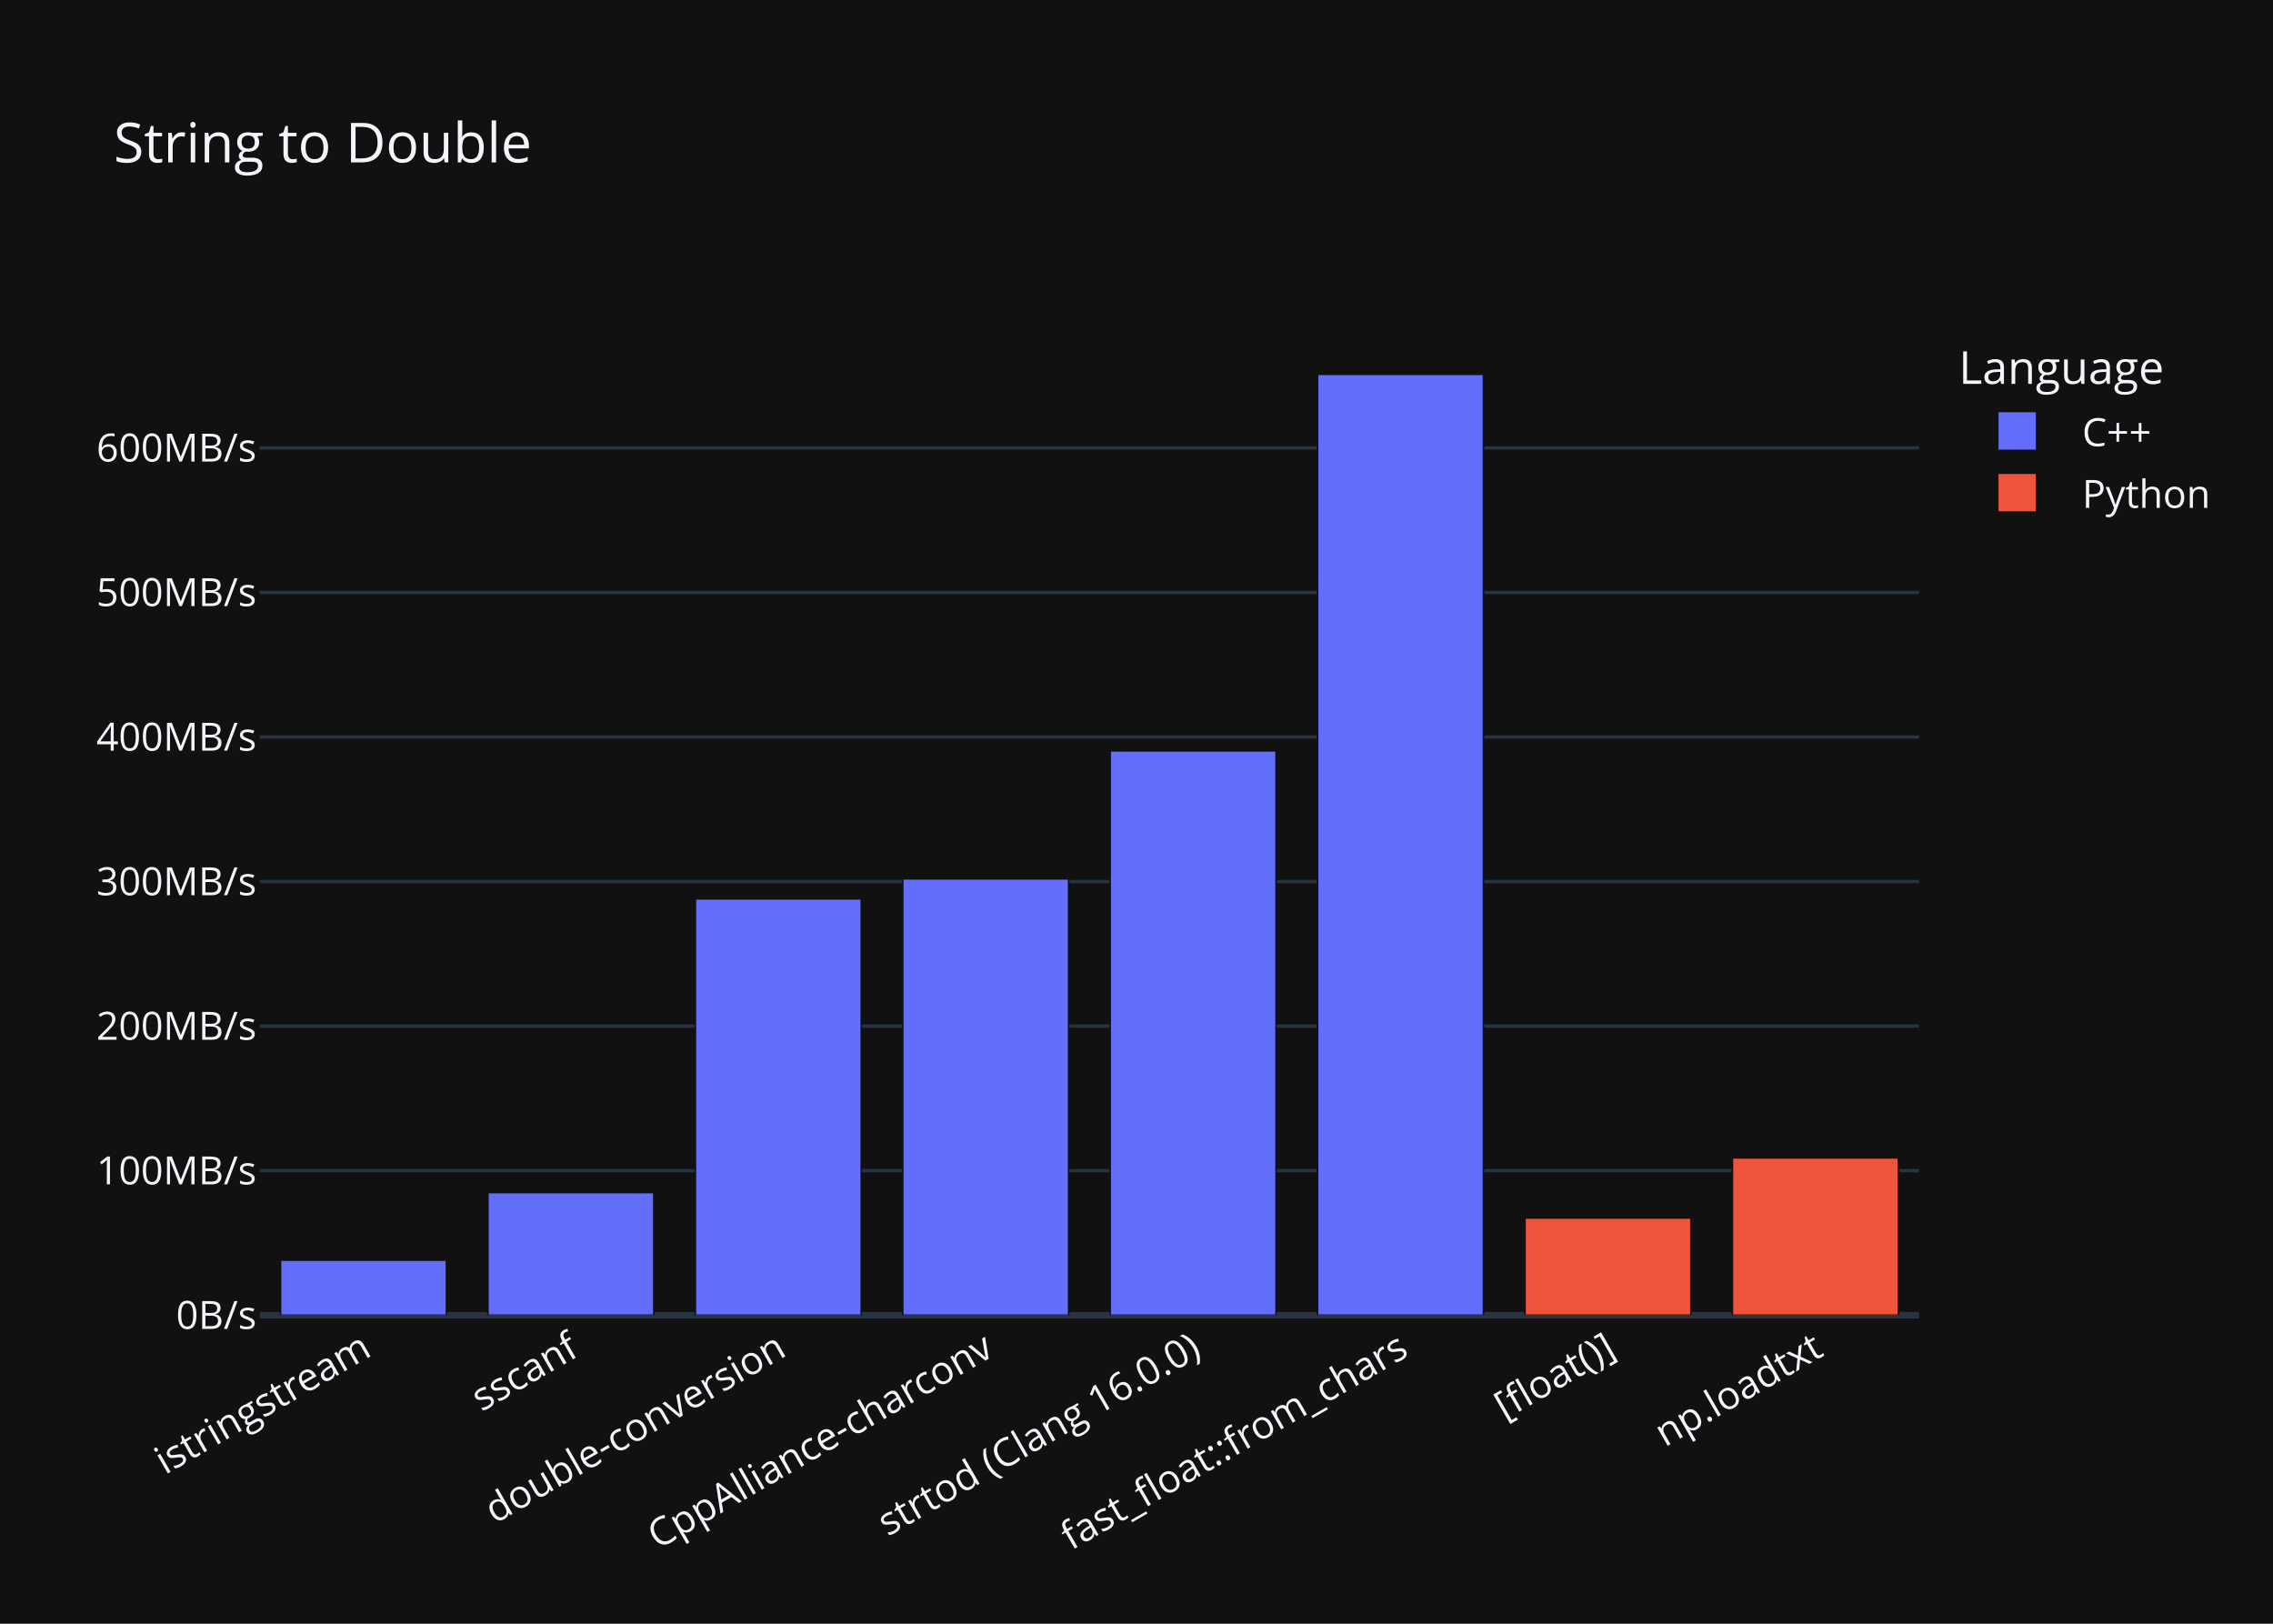
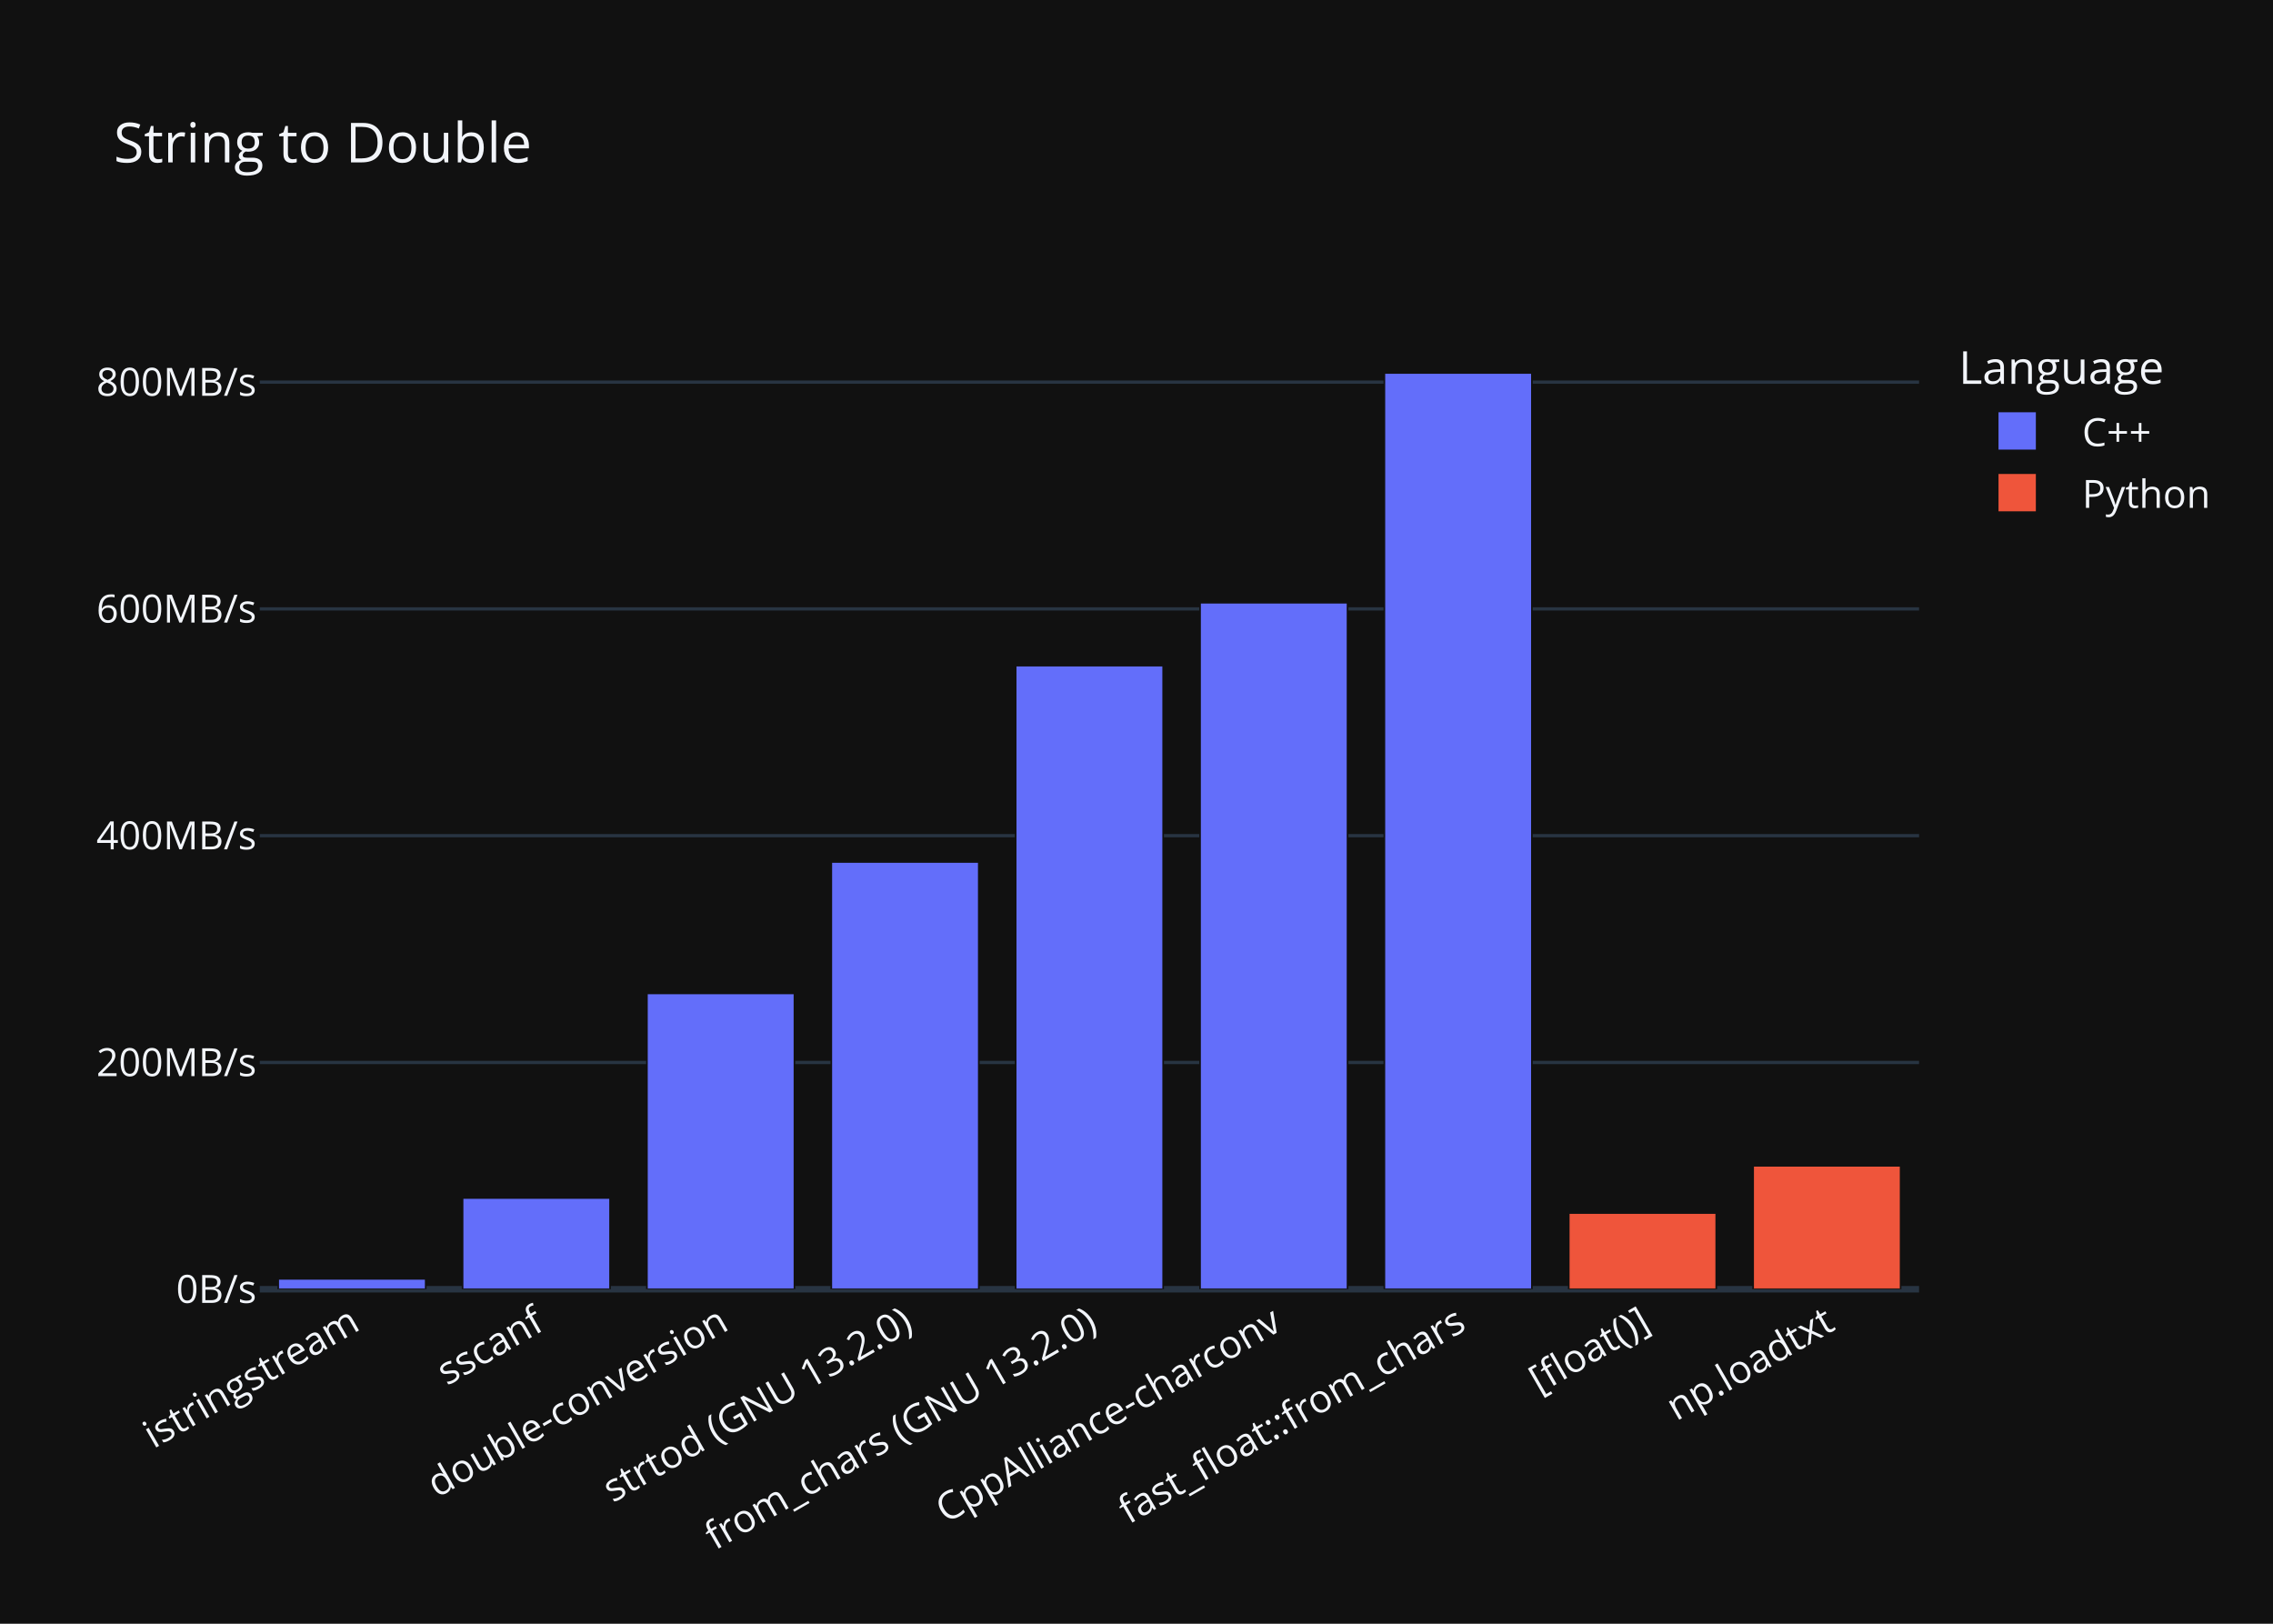
<svg xmlns="http://www.w3.org/2000/svg" class="main-svg" width="700" height="500" style="" viewBox="0 0 700 500">
  <rect x="0" y="0" width="700" height="500" style="fill: rgb(17, 17, 17); fill-opacity: 1;" />
-   <defs id="defs-a991a0">
+   <defs id="defs-856d02">
    <g class="clips">
-       <clipPath id="clipa991a0xyplot" class="plotclip">
-         <rect width="511" height="305" />
-       </clipPath>
-       <clipPath class="axesclip" id="clipa991a0x">
+       <clipPath id="clip856d02xyplot" class="plotclip">
+         <rect width="511" height="297" />
+       </clipPath>
+       <clipPath class="axesclip" id="clip856d02x">
        <rect x="80" y="0" width="511" height="500" />
      </clipPath>
-       <clipPath class="axesclip" id="clipa991a0y">
-         <rect x="0" y="100" width="700" height="305" />
-       </clipPath>
-       <clipPath class="axesclip" id="clipa991a0xy">
-         <rect x="80" y="100" width="511" height="305" />
+       <clipPath class="axesclip" id="clip856d02y">
+         <rect x="0" y="100" width="700" height="297" />
+       </clipPath>
+       <clipPath class="axesclip" id="clip856d02xy">
+         <rect x="80" y="100" width="511" height="297" />
      </clipPath>
    </g>
    <g class="gradients" />
    <g class="patterns" />
  </defs>
  <g class="bglayer" />
  <g class="layer-below">
    <g class="imagelayer" />
    <g class="shapelayer" />
  </g>
  <g class="cartesianlayer">
    <g class="subplot xy">
      <g class="layer-subplot">
        <g class="shapelayer" />
        <g class="imagelayer" />
      </g>
      <g class="minor-gridlayer">
        <g class="x" />
        <g class="y" />
      </g>
      <g class="gridlayer">
        <g class="x" />
        <g class="y">
-           <path class="ygrid crisp" transform="translate(0,360.49)" d="M80,0h511" style="stroke: rgb(40, 52, 66); stroke-opacity: 1; stroke-width: 1px;" />
-           <path class="ygrid crisp" transform="translate(0,315.97)" d="M80,0h511" style="stroke: rgb(40, 52, 66); stroke-opacity: 1; stroke-width: 1px;" />
-           <path class="ygrid crisp" transform="translate(0,271.46)" d="M80,0h511" style="stroke: rgb(40, 52, 66); stroke-opacity: 1; stroke-width: 1px;" />
-           <path class="ygrid crisp" transform="translate(0,226.95)" d="M80,0h511" style="stroke: rgb(40, 52, 66); stroke-opacity: 1; stroke-width: 1px;" />
-           <path class="ygrid crisp" transform="translate(0,182.43)" d="M80,0h511" style="stroke: rgb(40, 52, 66); stroke-opacity: 1; stroke-width: 1px;" />
-           <path class="ygrid crisp" transform="translate(0,137.92)" d="M80,0h511" style="stroke: rgb(40, 52, 66); stroke-opacity: 1; stroke-width: 1px;" />
+           <path class="ygrid crisp" transform="translate(0,327.17)" d="M80,0h511" style="stroke: rgb(40, 52, 66); stroke-opacity: 1; stroke-width: 1px;" />
+           <path class="ygrid crisp" transform="translate(0,257.33)" d="M80,0h511" style="stroke: rgb(40, 52, 66); stroke-opacity: 1; stroke-width: 1px;" />
+           <path class="ygrid crisp" transform="translate(0,187.5)" d="M80,0h511" style="stroke: rgb(40, 52, 66); stroke-opacity: 1; stroke-width: 1px;" />
+           <path class="ygrid crisp" transform="translate(0,117.67)" d="M80,0h511" style="stroke: rgb(40, 52, 66); stroke-opacity: 1; stroke-width: 1px;" />
        </g>
      </g>
      <g class="zerolinelayer">
-         <path class="yzl zl crisp" transform="translate(0,405)" d="M80,0h511" style="stroke: rgb(40, 52, 66); stroke-opacity: 1; stroke-width: 2px;" />
+         <path class="yzl zl crisp" transform="translate(0,397)" d="M80,0h511" style="stroke: rgb(40, 52, 66); stroke-opacity: 1; stroke-width: 2px;" />
      </g>
      <path class="xlines-below" />
      <path class="ylines-below" />
      <g class="overlines-below" />
      <g class="xaxislayer-below" />
      <g class="yaxislayer-below" />
      <g class="overaxes-below" />
-       <g class="plot" transform="translate(80,100)" clip-path="url(#clipa991a0xyplot)">
+       <g class="plot" transform="translate(80,100)" clip-path="url(#clip856d02xyplot)">
        <g class="barlayer mlayer">
          <g class="trace bars" style="opacity: 1;">
            <g class="points">
              <g class="point">
-                 <path d="M6.39,305V288.03H57.49V305Z" style="vector-effect: non-scaling-stroke; opacity: 1; stroke-width: 0.5px; fill: rgb(99, 110, 250); fill-opacity: 1; stroke: rgb(17, 17, 17); stroke-opacity: 1;" />
-               </g>
-               <g class="point">
-                 <path d="M70.26,305V267.23H121.36V305Z" style="vector-effect: non-scaling-stroke; opacity: 1; stroke-width: 0.5px; fill: rgb(99, 110, 250); fill-opacity: 1; stroke: rgb(17, 17, 17); stroke-opacity: 1;" />
-               </g>
-               <g class="point">
-                 <path d="M134.14,305V176.79H185.24V305Z" style="vector-effect: non-scaling-stroke; opacity: 1; stroke-width: 0.5px; fill: rgb(99, 110, 250); fill-opacity: 1; stroke: rgb(17, 17, 17); stroke-opacity: 1;" />
-               </g>
-               <g class="point">
-                 <path d="M198.01,305V170.63H249.11V305Z" style="vector-effect: non-scaling-stroke; opacity: 1; stroke-width: 0.5px; fill: rgb(99, 110, 250); fill-opacity: 1; stroke: rgb(17, 17, 17); stroke-opacity: 1;" />
-               </g>
-               <g class="point">
-                 <path d="M261.89,305V131.2H312.99V305Z" style="vector-effect: non-scaling-stroke; opacity: 1; stroke-width: 0.5px; fill: rgb(99, 110, 250); fill-opacity: 1; stroke: rgb(17, 17, 17); stroke-opacity: 1;" />
-               </g>
-               <g class="point">
-                 <path d="M325.76,305V15.25H376.86V305Z" style="vector-effect: non-scaling-stroke; opacity: 1; stroke-width: 0.5px; fill: rgb(99, 110, 250); fill-opacity: 1; stroke: rgb(17, 17, 17); stroke-opacity: 1;" />
+                 <path d="M5.68,297V293.8H51.1V297Z" style="vector-effect: non-scaling-stroke; opacity: 1; stroke-width: 0.5px; fill: rgb(99, 110, 250); fill-opacity: 1; stroke: rgb(17, 17, 17); stroke-opacity: 1;" />
+               </g>
+               <g class="point">
+                 <path d="M62.46,297V268.9H107.88V297Z" style="vector-effect: non-scaling-stroke; opacity: 1; stroke-width: 0.5px; fill: rgb(99, 110, 250); fill-opacity: 1; stroke: rgb(17, 17, 17); stroke-opacity: 1;" />
+               </g>
+               <g class="point">
+                 <path d="M119.23,297V205.91H164.66V297Z" style="vector-effect: non-scaling-stroke; opacity: 1; stroke-width: 0.5px; fill: rgb(99, 110, 250); fill-opacity: 1; stroke: rgb(17, 17, 17); stroke-opacity: 1;" />
+               </g>
+               <g class="point">
+                 <path d="M176.01,297V165.44H221.43V297Z" style="vector-effect: non-scaling-stroke; opacity: 1; stroke-width: 0.5px; fill: rgb(99, 110, 250); fill-opacity: 1; stroke: rgb(17, 17, 17); stroke-opacity: 1;" />
+               </g>
+               <g class="point">
+                 <path d="M232.79,297V104.98H278.21V297Z" style="vector-effect: non-scaling-stroke; opacity: 1; stroke-width: 0.5px; fill: rgb(99, 110, 250); fill-opacity: 1; stroke: rgb(17, 17, 17); stroke-opacity: 1;" />
+               </g>
+               <g class="point">
+                 <path d="M289.57,297V85.59H334.99V297Z" style="vector-effect: non-scaling-stroke; opacity: 1; stroke-width: 0.5px; fill: rgb(99, 110, 250); fill-opacity: 1; stroke: rgb(17, 17, 17); stroke-opacity: 1;" />
+               </g>
+               <g class="point">
+                 <path d="M346.34,297V14.85H391.77V297Z" style="vector-effect: non-scaling-stroke; opacity: 1; stroke-width: 0.5px; fill: rgb(99, 110, 250); fill-opacity: 1; stroke: rgb(17, 17, 17); stroke-opacity: 1;" />
              </g>
            </g>
          </g>
          <g class="trace bars" style="opacity: 1;">
            <g class="points">
              <g class="point">
-                 <path d="M389.64,305V275.07H440.74V305Z" style="vector-effect: non-scaling-stroke; opacity: 1; stroke-width: 0.5px; fill: rgb(239, 85, 59); fill-opacity: 1; stroke: rgb(17, 17, 17); stroke-opacity: 1;" />
-               </g>
-               <g class="point">
-                 <path d="M453.51,305V256.54H504.61V305Z" style="vector-effect: non-scaling-stroke; opacity: 1; stroke-width: 0.5px; fill: rgb(239, 85, 59); fill-opacity: 1; stroke: rgb(17, 17, 17); stroke-opacity: 1;" />
+                 <path d="M403.12,297V273.53H448.54V297Z" style="vector-effect: non-scaling-stroke; opacity: 1; stroke-width: 0.5px; fill: rgb(239, 85, 59); fill-opacity: 1; stroke: rgb(17, 17, 17); stroke-opacity: 1;" />
+               </g>
+               <g class="point">
+                 <path d="M459.9,297V258.99H505.32V297Z" style="vector-effect: non-scaling-stroke; opacity: 1; stroke-width: 0.5px; fill: rgb(239, 85, 59); fill-opacity: 1; stroke: rgb(17, 17, 17); stroke-opacity: 1;" />
              </g>
            </g>
          </g>
        </g>
      </g>
      <g class="overplot" />
      <path class="xlines-above crisp" d="M0,0" style="fill: none;" />
      <path class="ylines-above crisp" d="M0,0" style="fill: none;" />
      <g class="overlines-above" />
      <g class="xaxislayer-above">
        <g class="xtick">
-           <text text-anchor="end" x="0" y="418" transform="translate(111.94,0) rotate(-30,0,412)" style="font-family: 'Open Sans', verdana, arial, sans-serif; font-size: 12px; fill: rgb(242, 245, 250); fill-opacity: 1; white-space: pre; opacity: 1;">istringstream</text>
-         </g>
-         <g class="xtick">
-           <text text-anchor="end" x="0" y="418" transform="translate(175.81,0) rotate(-30,0,412)" style="font-family: 'Open Sans', verdana, arial, sans-serif; font-size: 12px; fill: rgb(242, 245, 250); fill-opacity: 1; white-space: pre; opacity: 1;">sscanf</text>
-         </g>
-         <g class="xtick">
-           <text text-anchor="end" x="0" y="418" transform="translate(239.69,0) rotate(-30,0,412)" style="font-family: 'Open Sans', verdana, arial, sans-serif; font-size: 12px; fill: rgb(242, 245, 250); fill-opacity: 1; white-space: pre; opacity: 1;">double-conversion</text>
-         </g>
-         <g class="xtick">
-           <text text-anchor="end" x="0" y="418" transform="translate(303.56,0) rotate(-30,0,412)" style="font-family: 'Open Sans', verdana, arial, sans-serif; font-size: 12px; fill: rgb(242, 245, 250); fill-opacity: 1; white-space: pre; opacity: 1;">CppAlliance-charconv</text>
-         </g>
-         <g class="xtick">
-           <text text-anchor="end" x="0" y="418" transform="translate(367.44,0) rotate(-30,0,412)" style="font-family: 'Open Sans', verdana, arial, sans-serif; font-size: 12px; fill: rgb(242, 245, 250); fill-opacity: 1; white-space: pre; opacity: 1;">strtod (Clang 16.0.0)</text>
-         </g>
-         <g class="xtick">
-           <text text-anchor="end" x="0" y="418" transform="translate(431.31,0) rotate(-30,0,412)" style="font-family: 'Open Sans', verdana, arial, sans-serif; font-size: 12px; fill: rgb(242, 245, 250); fill-opacity: 1; white-space: pre; opacity: 1;">fast_float::from_chars</text>
-         </g>
-         <g class="xtick">
-           <text text-anchor="end" x="0" y="418" transform="translate(495.19,0) rotate(-30,0,412)" style="font-family: 'Open Sans', verdana, arial, sans-serif; font-size: 12px; fill: rgb(242, 245, 250); fill-opacity: 1; white-space: pre; opacity: 1;">[float()]</text>
-         </g>
-         <g class="xtick">
-           <text text-anchor="end" x="0" y="418" transform="translate(559.06,0) rotate(-30,0,412)" style="font-family: 'Open Sans', verdana, arial, sans-serif; font-size: 12px; fill: rgb(242, 245, 250); fill-opacity: 1; white-space: pre; opacity: 1;">np.loadtxt</text>
+           <text text-anchor="end" x="0" y="410" transform="translate(108.39,0) rotate(-30,0,404)" style="font-family: 'Open Sans', verdana, arial, sans-serif; font-size: 12px; fill: rgb(242, 245, 250); fill-opacity: 1; white-space: pre; opacity: 1;">istringstream</text>
+         </g>
+         <g class="xtick">
+           <text text-anchor="end" x="0" y="410" transform="translate(165.17,0) rotate(-30,0,404)" style="font-family: 'Open Sans', verdana, arial, sans-serif; font-size: 12px; fill: rgb(242, 245, 250); fill-opacity: 1; white-space: pre; opacity: 1;">sscanf</text>
+         </g>
+         <g class="xtick">
+           <text text-anchor="end" x="0" y="410" transform="translate(221.94,0) rotate(-30,0,404)" style="font-family: 'Open Sans', verdana, arial, sans-serif; font-size: 12px; fill: rgb(242, 245, 250); fill-opacity: 1; white-space: pre; opacity: 1;">double-conversion</text>
+         </g>
+         <g class="xtick">
+           <text text-anchor="end" x="0" y="410" transform="translate(278.72,0) rotate(-30,0,404)" style="font-family: 'Open Sans', verdana, arial, sans-serif; font-size: 12px; fill: rgb(242, 245, 250); fill-opacity: 1; white-space: pre; opacity: 1;">strtod (GNU 13.2.0)</text>
+         </g>
+         <g class="xtick">
+           <text text-anchor="end" x="0" y="410" transform="translate(335.5,0) rotate(-30,0,404)" style="font-family: 'Open Sans', verdana, arial, sans-serif; font-size: 12px; fill: rgb(242, 245, 250); fill-opacity: 1; white-space: pre; opacity: 1;">from_chars (GNU 13.2.0)</text>
+         </g>
+         <g class="xtick">
+           <text text-anchor="end" x="0" y="410" transform="translate(392.28,0) rotate(-30,0,404)" style="font-family: 'Open Sans', verdana, arial, sans-serif; font-size: 12px; fill: rgb(242, 245, 250); fill-opacity: 1; white-space: pre; opacity: 1;">CppAlliance-charconv</text>
+         </g>
+         <g class="xtick">
+           <text text-anchor="end" x="0" y="410" transform="translate(449.06,0) rotate(-30,0,404)" style="font-family: 'Open Sans', verdana, arial, sans-serif; font-size: 12px; fill: rgb(242, 245, 250); fill-opacity: 1; white-space: pre; opacity: 1;">fast_float::from_chars</text>
+         </g>
+         <g class="xtick">
+           <text text-anchor="end" x="0" y="410" transform="translate(505.83,0) rotate(-30,0,404)" style="font-family: 'Open Sans', verdana, arial, sans-serif; font-size: 12px; fill: rgb(242, 245, 250); fill-opacity: 1; white-space: pre; opacity: 1;">[float()]</text>
+         </g>
+         <g class="xtick">
+           <text text-anchor="end" x="0" y="410" transform="translate(562.61,0) rotate(-30,0,404)" style="font-family: 'Open Sans', verdana, arial, sans-serif; font-size: 12px; fill: rgb(242, 245, 250); fill-opacity: 1; white-space: pre; opacity: 1;">np.loadtxt</text>
        </g>
      </g>
      <g class="yaxislayer-above">
        <g class="ytick">
-           <text text-anchor="end" x="79" y="4.2" transform="translate(0,405)" style="font-family: 'Open Sans', verdana, arial, sans-serif; font-size: 12px; fill: rgb(242, 245, 250); fill-opacity: 1; white-space: pre; opacity: 1;">0B/s</text>
-         </g>
-         <g class="ytick">
-           <text text-anchor="end" x="79" y="4.2" style="font-family: 'Open Sans', verdana, arial, sans-serif; font-size: 12px; fill: rgb(242, 245, 250); fill-opacity: 1; white-space: pre; opacity: 1;" transform="translate(0,360.49)">100MB/s</text>
-         </g>
-         <g class="ytick">
-           <text text-anchor="end" x="79" y="4.2" style="font-family: 'Open Sans', verdana, arial, sans-serif; font-size: 12px; fill: rgb(242, 245, 250); fill-opacity: 1; white-space: pre; opacity: 1;" transform="translate(0,315.97)">200MB/s</text>
-         </g>
-         <g class="ytick">
-           <text text-anchor="end" x="79" y="4.2" style="font-family: 'Open Sans', verdana, arial, sans-serif; font-size: 12px; fill: rgb(242, 245, 250); fill-opacity: 1; white-space: pre; opacity: 1;" transform="translate(0,271.46)">300MB/s</text>
-         </g>
-         <g class="ytick">
-           <text text-anchor="end" x="79" y="4.2" style="font-family: 'Open Sans', verdana, arial, sans-serif; font-size: 12px; fill: rgb(242, 245, 250); fill-opacity: 1; white-space: pre; opacity: 1;" transform="translate(0,226.95)">400MB/s</text>
-         </g>
-         <g class="ytick">
-           <text text-anchor="end" x="79" y="4.2" style="font-family: 'Open Sans', verdana, arial, sans-serif; font-size: 12px; fill: rgb(242, 245, 250); fill-opacity: 1; white-space: pre; opacity: 1;" transform="translate(0,182.43)">500MB/s</text>
-         </g>
-         <g class="ytick">
-           <text text-anchor="end" x="79" y="4.2" style="font-family: 'Open Sans', verdana, arial, sans-serif; font-size: 12px; fill: rgb(242, 245, 250); fill-opacity: 1; white-space: pre; opacity: 1;" transform="translate(0,137.92)">600MB/s</text>
+           <text text-anchor="end" x="79" y="4.2" transform="translate(0,397)" style="font-family: 'Open Sans', verdana, arial, sans-serif; font-size: 12px; fill: rgb(242, 245, 250); fill-opacity: 1; white-space: pre; opacity: 1;">0B/s</text>
+         </g>
+         <g class="ytick">
+           <text text-anchor="end" x="79" y="4.2" style="font-family: 'Open Sans', verdana, arial, sans-serif; font-size: 12px; fill: rgb(242, 245, 250); fill-opacity: 1; white-space: pre; opacity: 1;" transform="translate(0,327.17)">200MB/s</text>
+         </g>
+         <g class="ytick">
+           <text text-anchor="end" x="79" y="4.2" style="font-family: 'Open Sans', verdana, arial, sans-serif; font-size: 12px; fill: rgb(242, 245, 250); fill-opacity: 1; white-space: pre; opacity: 1;" transform="translate(0,257.33)">400MB/s</text>
+         </g>
+         <g class="ytick">
+           <text text-anchor="end" x="79" y="4.2" style="font-family: 'Open Sans', verdana, arial, sans-serif; font-size: 12px; fill: rgb(242, 245, 250); fill-opacity: 1; white-space: pre; opacity: 1;" transform="translate(0,187.5)">600MB/s</text>
+         </g>
+         <g class="ytick">
+           <text text-anchor="end" x="79" y="4.2" style="font-family: 'Open Sans', verdana, arial, sans-serif; font-size: 12px; fill: rgb(242, 245, 250); fill-opacity: 1; white-space: pre; opacity: 1;" transform="translate(0,117.67)">800MB/s</text>
        </g>
      </g>
      <g class="overaxes-above" />
    </g>
  </g>
  <g class="polarlayer" />
  <g class="smithlayer" />
  <g class="ternarylayer" />
  <g class="geolayer" />
  <g class="funnelarealayer" />
  <g class="pielayer" />
  <g class="iciclelayer" />
  <g class="treemaplayer" />
  <g class="sunburstlayer" />
  <g class="glimages" />
-   <defs id="topdefs-a991a0">
+   <defs id="topdefs-856d02">
    <g class="clips" />
-     <clipPath id="legenda991a0">
+     <clipPath id="legend856d02">
      <rect width="87" height="67" x="0" y="0" />
    </clipPath>
  </defs>
  <g class="layer-above">
    <g class="imagelayer" />
    <g class="shapelayer" />
  </g>
  <g class="infolayer">
    <g class="legend" pointer-events="all" transform="translate(601.22,100)">
      <rect class="bg" shape-rendering="crispEdges" width="87" height="67" x="0" y="0" style="stroke: rgb(68, 68, 68); stroke-opacity: 1; fill: rgb(17, 17, 17); fill-opacity: 1; stroke-width: 0px;" />
-       <g class="scrollbox" transform="" clip-path="url(#legenda991a0)">
+       <g class="scrollbox" transform="" clip-path="url(#legend856d02)">
        <text class="legendtitletext" text-anchor="start" x="2" y="18.2" style="font-family: 'Open Sans', verdana, arial, sans-serif; font-size: 14px; fill: rgb(242, 245, 250); fill-opacity: 1; white-space: pre;">Language</text>
        <g class="groups" transform="">
          <g class="traces" transform="translate(0,32.7)" style="opacity: 1;">
            <text class="legendtext" text-anchor="start" x="40" y="4.68" style="font-family: 'Open Sans', verdana, arial, sans-serif; font-size: 12px; fill: rgb(242, 245, 250); fill-opacity: 1; white-space: pre;">C++</text>
            <g class="layers" style="opacity: 1;">
              <g class="legendfill" />
              <g class="legendlines" />
              <g class="legendsymbols">
                <g class="legendpoints">
                  <path class="legendundefined" d="M6,6H-6V-6H6Z" transform="translate(20,0)" style="stroke-width: 0.5px; fill: rgb(99, 110, 250); fill-opacity: 1; stroke: rgb(17, 17, 17); stroke-opacity: 1;" />
                </g>
              </g>
            </g>
            <rect class="legendtoggle" x="0" y="-9.5" width="81.547" height="19" style="fill: rgb(0, 0, 0); fill-opacity: 0;" />
          </g>
        </g>
        <g class="groups" transform="">
          <g class="traces" transform="translate(0,51.7)" style="opacity: 1;">
            <text class="legendtext" text-anchor="start" x="40" y="4.68" style="font-family: 'Open Sans', verdana, arial, sans-serif; font-size: 12px; fill: rgb(242, 245, 250); fill-opacity: 1; white-space: pre;">Python</text>
            <g class="layers" style="opacity: 1;">
              <g class="legendfill" />
              <g class="legendlines" />
              <g class="legendsymbols">
                <g class="legendpoints">
                  <path class="legendundefined" d="M6,6H-6V-6H6Z" transform="translate(20,0)" style="stroke-width: 0.5px; fill: rgb(239, 85, 59); fill-opacity: 1; stroke: rgb(17, 17, 17); stroke-opacity: 1;" />
                </g>
              </g>
            </g>
            <rect class="legendtoggle" x="0" y="-9.5" width="81.547" height="19" style="fill: rgb(0, 0, 0); fill-opacity: 0;" />
          </g>
        </g>
      </g>
      <rect class="scrollbar" rx="20" ry="3" width="0" height="0" x="0" y="0" style="fill: rgb(128, 139, 164); fill-opacity: 1;" />
    </g>
    <g class="g-gtitle">
      <text class="gtitle" x="35" y="50" text-anchor="start" dy="0em" style="font-family: 'Open Sans', verdana, arial, sans-serif; font-size: 17px; fill: rgb(242, 245, 250); opacity: 1; font-weight: normal; white-space: pre;">String to Double</text>
    </g>
    <g class="g-xtitle" />
    <g class="g-ytitle" />
  </g>
</svg>
